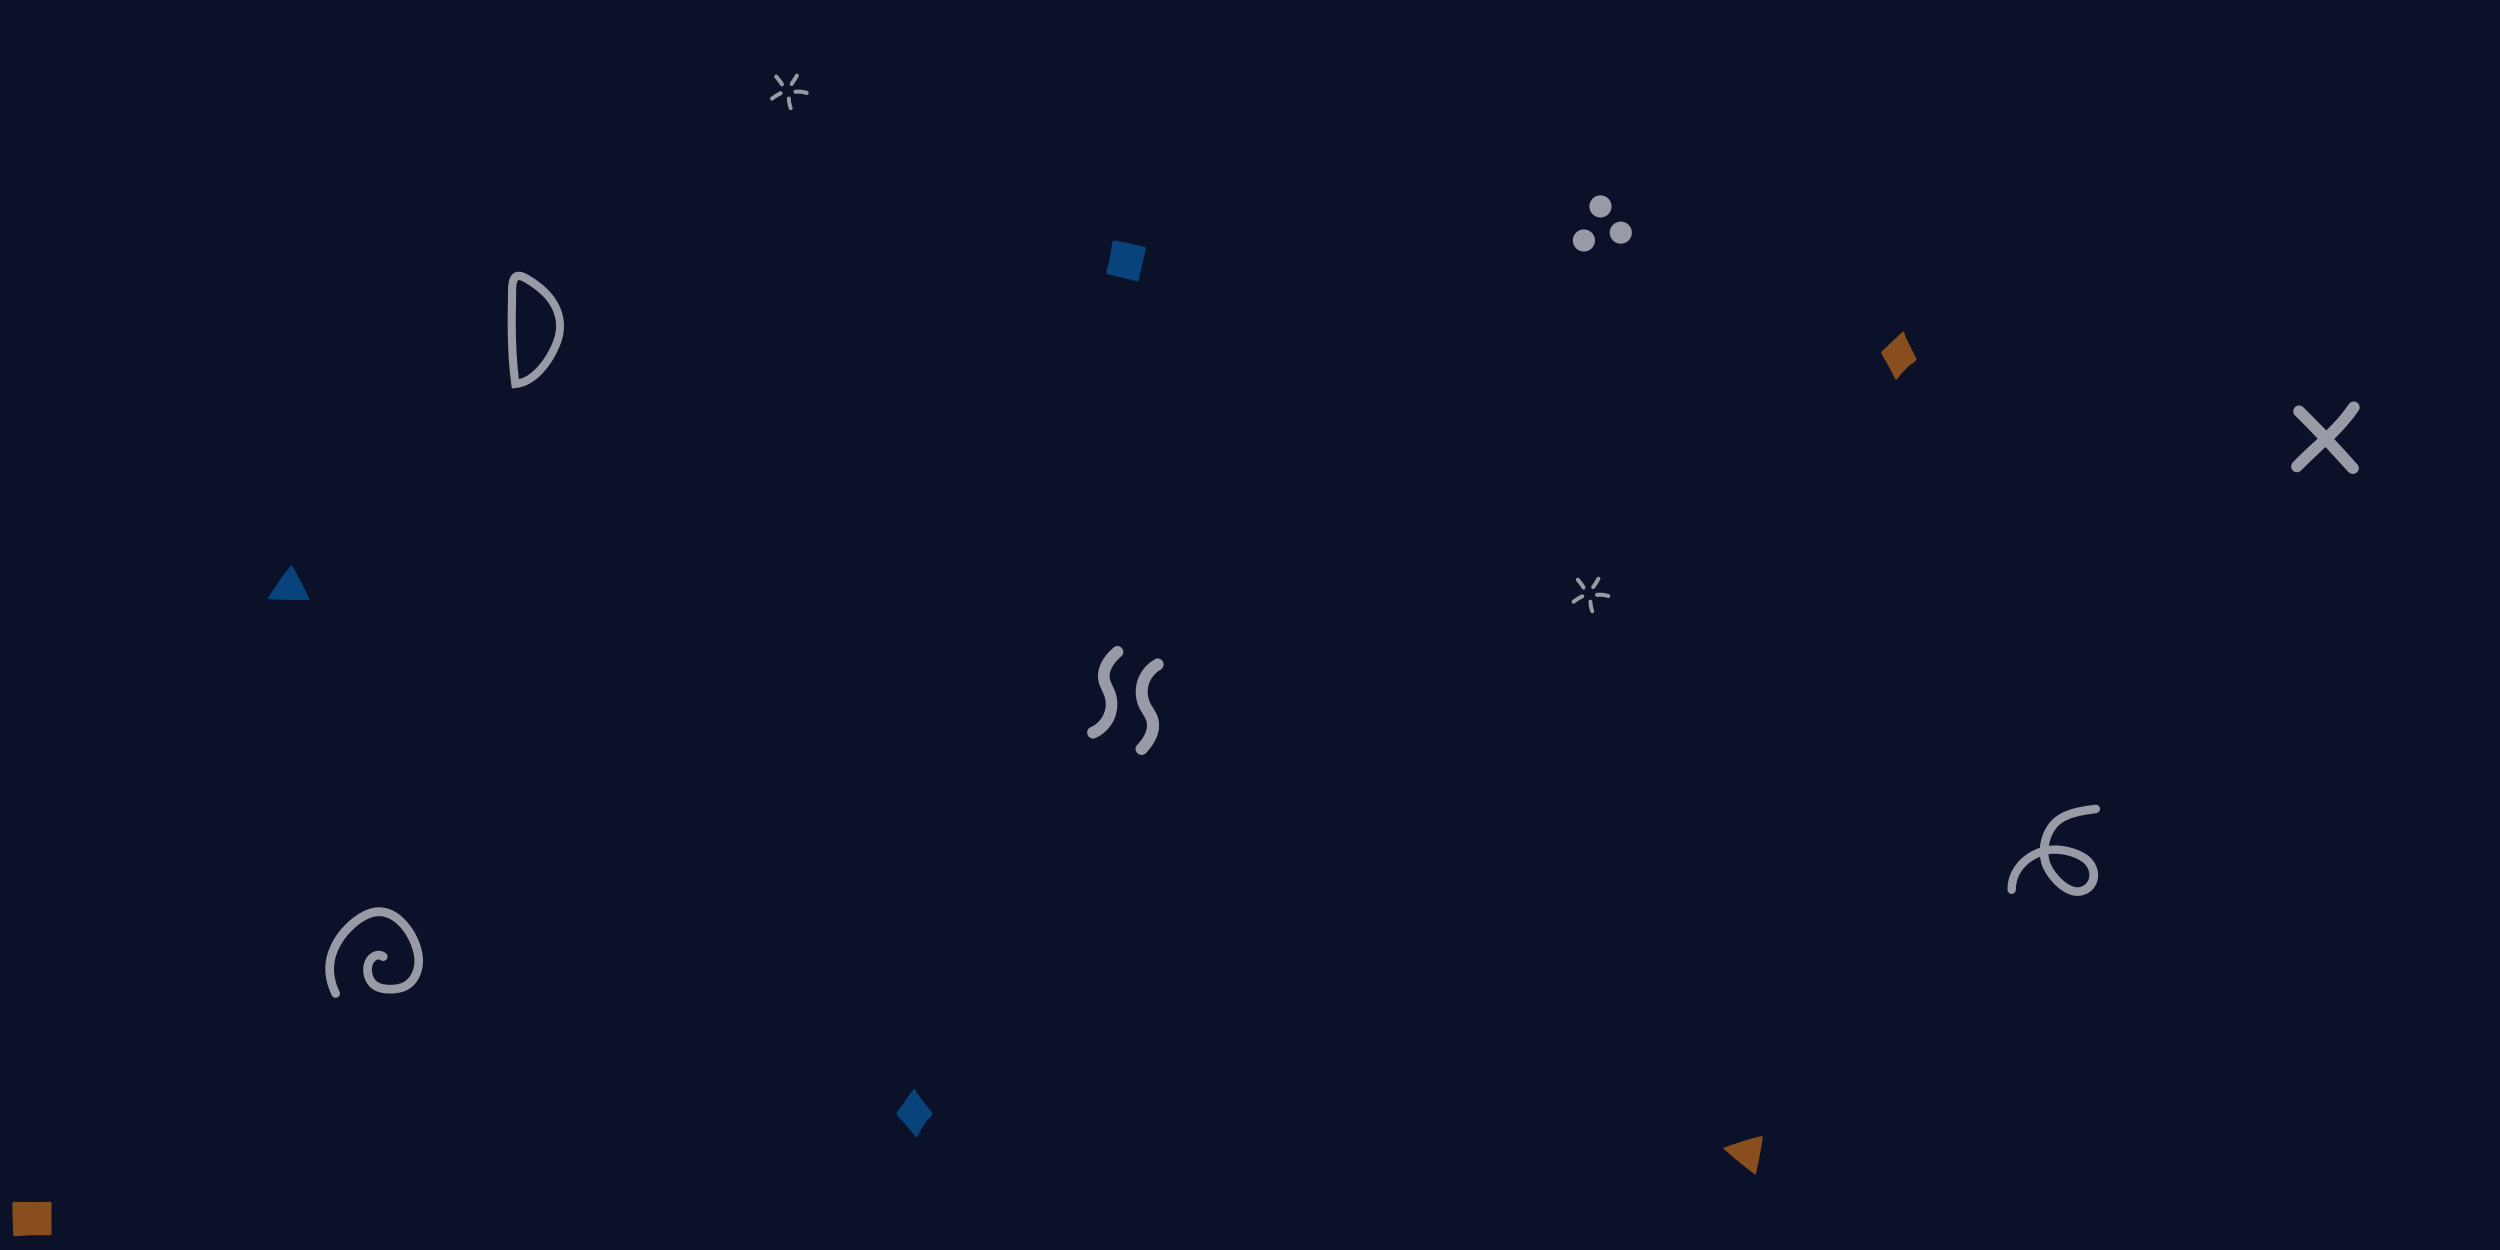
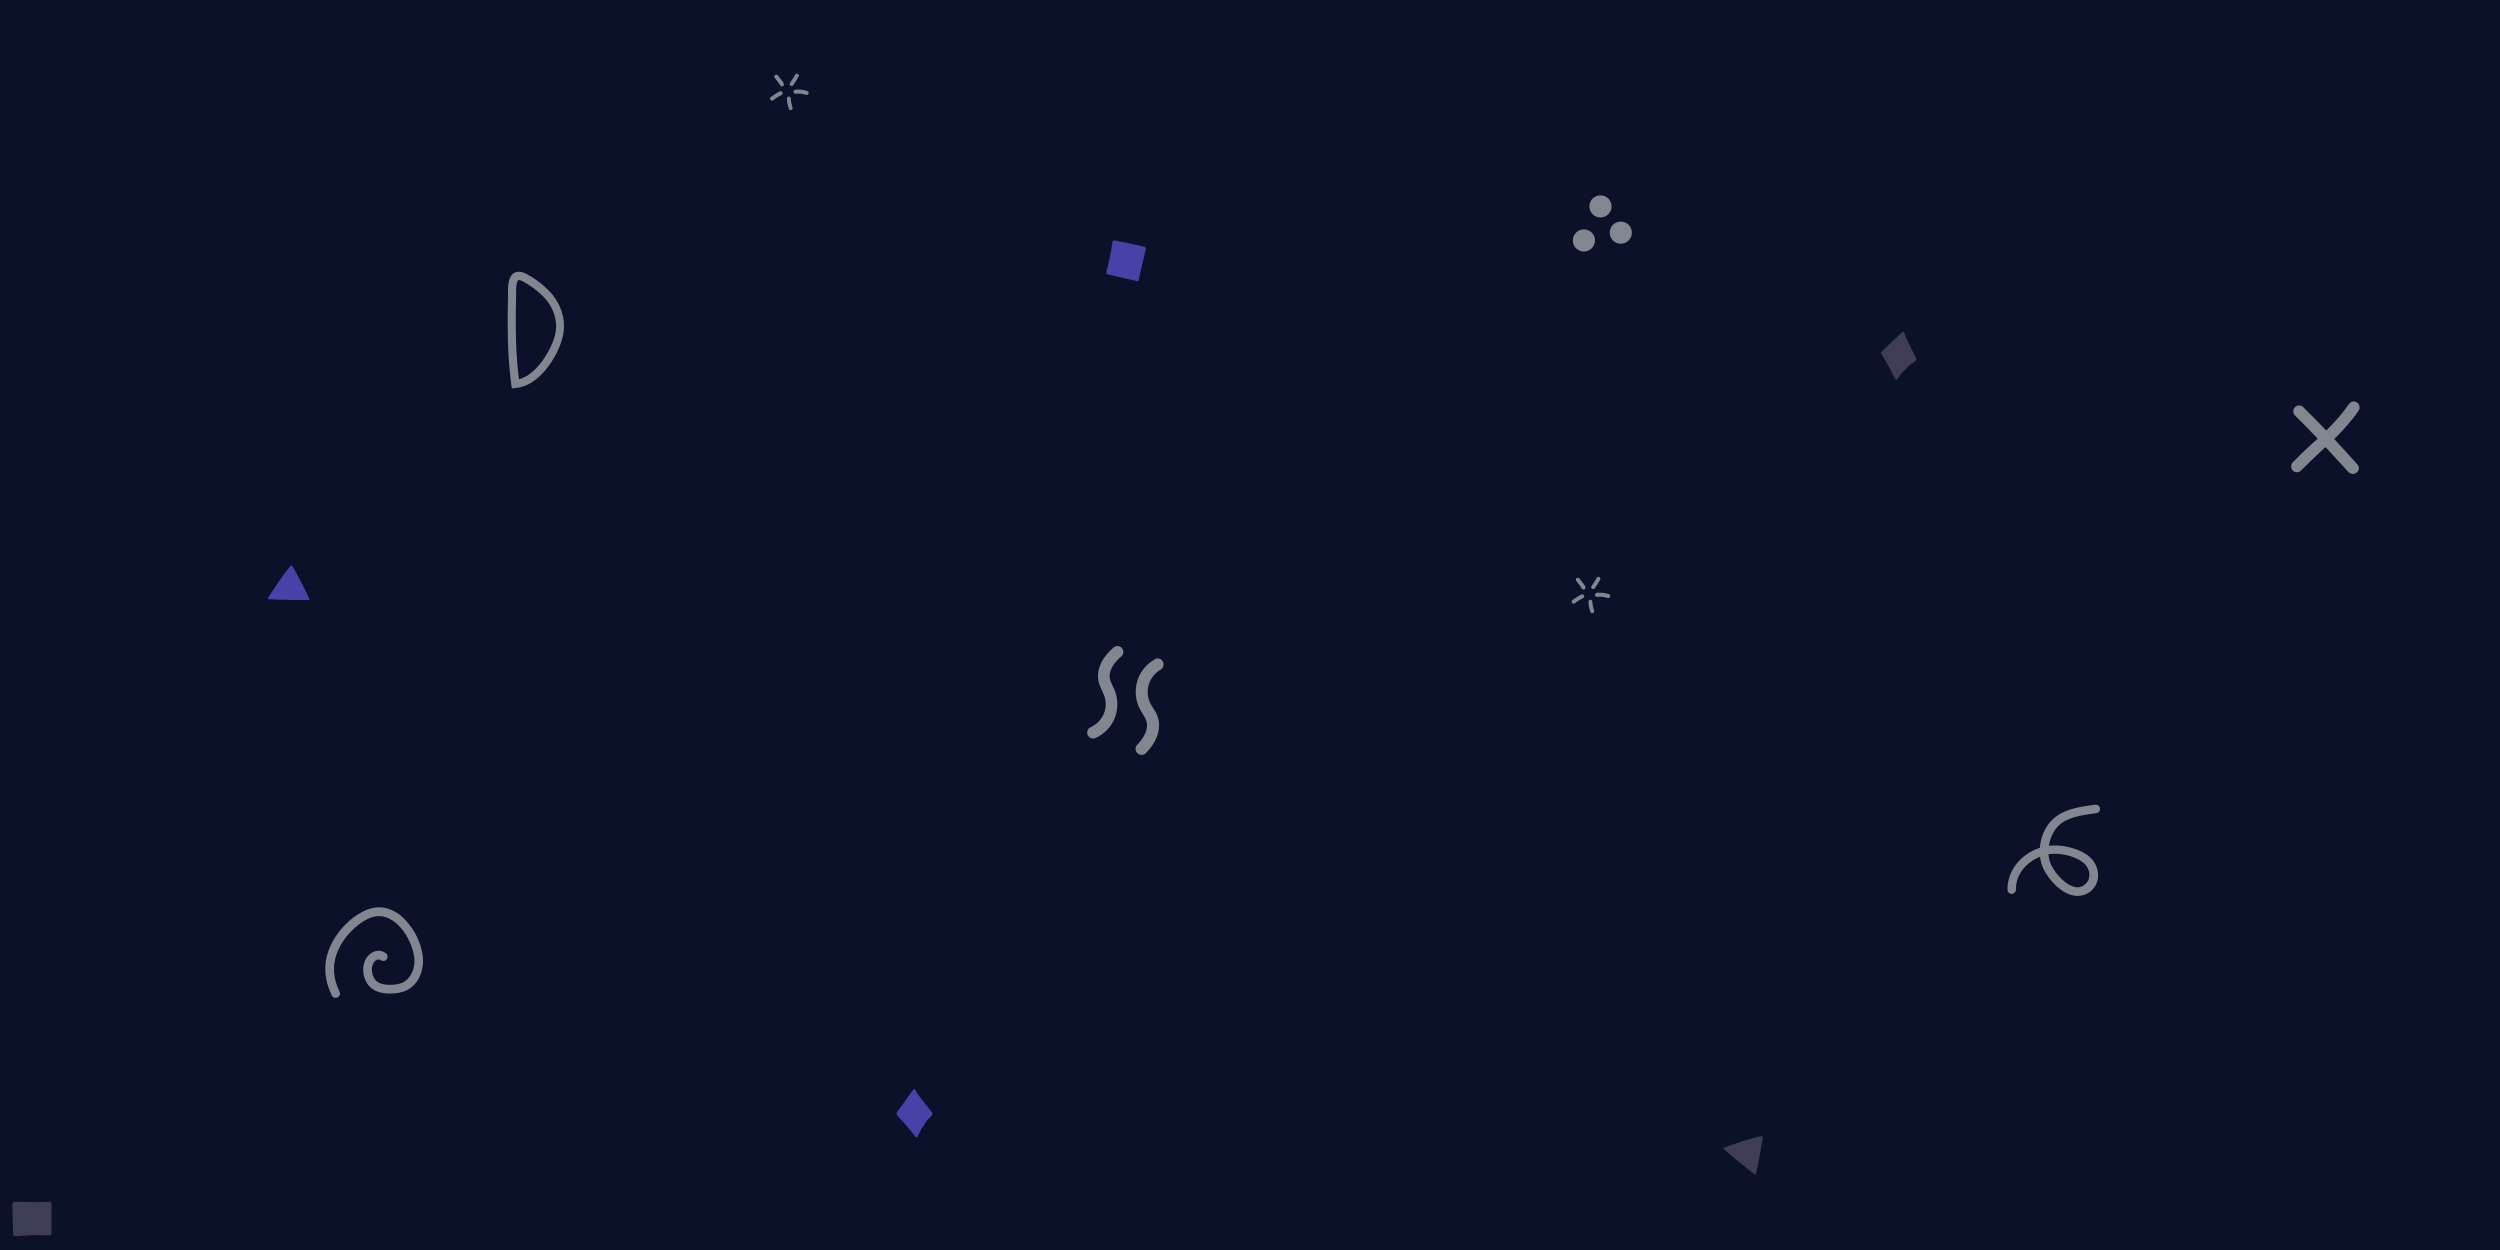
- <svg xmlns="http://www.w3.org/2000/svg" width="1600" height="800" viewBox="0 0 1600 800">
+ <svg xmlns="http://www.w3.org/2000/svg" width="2000" height="1000" viewBox="0 0 1600 800">
  <rect fill="#0A1128" width="1600" height="800" />
-   <path fill="#884E1E" d="M1102.5 734.8c2.5-1.2 24.8-8.6 25.6-7.5.5.7-3.9 23.8-4.6 24.5C1123.3 752.1 1107.5 739.5 1102.5 734.8zM1226.3 229.1c0-.1-4.9-9.4-7-14.2-.1-.3-.3-1.1-.4-1.6-.1-.4-.3-.7-.6-.9-.3-.2-.6-.1-.8.1l-13.1 12.3c0 0 0 0 0 0-.2.2-.3.5-.4.8 0 .3 0 .7.2 1 .1.1 1.4 2.5 2.1 3.6 2.4 3.7 6.5 12.1 6.5 12.2.2.3.4.5.7.6.3 0 .5-.1.7-.3 0 0 1.8-2.5 2.7-3.6 1.5-1.6 3-3.2 4.6-4.7 1.2-1.2 1.6-1.4 2.1-1.6.5-.3 1.1-.5 2.5-1.9C1226.5 230.4 1226.6 229.6 1226.3 229.1zM33 770.3C33 770.3 33 770.3 33 770.3c0-.7-.5-1.2-1.2-1.2-.1 0-.3 0-.4.1-1.6.2-14.3.1-22.2 0-.3 0-.6.1-.9.4-.2.2-.4.5-.4.9 0 .2 0 4.9.1 5.9l.4 13.6c0 .3.2.6.4.9.2.2.5.3.8.3 0 0 .1 0 .1 0 7.3-.7 14.7-.9 22-.6.3 0 .7-.1.9-.3.2-.2.4-.6.4-.9C32.9 783.3 32.9 776.2 33 770.3z" />
-   <path fill="#08437C" d="M171.1 383.4c1.3-2.5 14.3-22 15.6-21.6.8.3 11.5 21.2 11.5 22.1C198.1 384.2 177.9 384 171.1 383.4zM596.4 711.8c-.1-.1-6.7-8.2-9.7-12.5-.2-.3-.5-1-.7-1.5-.2-.4-.4-.7-.7-.8-.3-.1-.6 0-.8.3L574 712c0 0 0 0 0 0-.2.2-.2.5-.2.9 0 .3.2.7.4.9.1.1 1.8 2.2 2.8 3.1 3.1 3.1 8.8 10.5 8.9 10.6.2.3.5.4.8.4.3 0 .5-.2.6-.5 0 0 1.2-2.8 2-4.1 1.1-1.9 2.3-3.7 3.5-5.5.9-1.4 1.3-1.7 1.7-2 .5-.4 1-.7 2.1-2.4C596.9 713.1 596.8 712.3 596.4 711.8zM727.5 179.9C727.5 179.9 727.5 179.9 727.5 179.9c.6.2 1.3-.2 1.4-.8 0-.1 0-.2 0-.4.2-1.4 2.8-12.6 4.5-19.5.1-.3 0-.6-.2-.8-.2-.3-.5-.4-.8-.5-.2 0-4.7-1.1-5.7-1.3l-13.4-2.7c-.3-.1-.7 0-.9.2-.2.2-.4.4-.5.6 0 0 0 .1 0 .1-.8 6.5-2.2 13.1-3.9 19.4-.1.3 0 .6.2.9.2.3.5.4.8.5C714.8 176.9 721.7 178.5 727.5 179.9zM728.5 178.1c-.1-.1-.2-.2-.4-.2C728.3 177.9 728.4 178 728.5 178.1z" />
-   <g fill-opacity="0.58" fill="#FFF">
+   <path fill="#3F3D56" d="M1102.5 734.8c2.5-1.2 24.8-8.6 25.6-7.5.5.7-3.9 23.8-4.6 24.5C1123.3 752.1 1107.5 739.5 1102.5 734.8zM1226.3 229.1c0-.1-4.9-9.4-7-14.2-.1-.3-.3-1.1-.4-1.6-.1-.4-.3-.7-.6-.9-.3-.2-.6-.1-.8.1l-13.1 12.3c0 0 0 0 0 0-.2.2-.3.5-.4.8 0 .3 0 .7.2 1 .1.1 1.4 2.5 2.1 3.6 2.4 3.7 6.5 12.1 6.5 12.2.2.3.4.5.7.6.3 0 .5-.1.7-.3 0 0 1.8-2.5 2.7-3.6 1.5-1.6 3-3.2 4.6-4.7 1.2-1.2 1.6-1.4 2.1-1.6.5-.3 1.1-.5 2.5-1.9C1226.5 230.4 1226.6 229.6 1226.3 229.1zM33 770.3C33 770.3 33 770.3 33 770.3c0-.7-.5-1.2-1.2-1.2-.1 0-.3 0-.4.1-1.6.2-14.3.1-22.2 0-.3 0-.6.1-.9.4-.2.2-.4.5-.4.9 0 .2 0 4.9.1 5.9l.4 13.6c0 .3.2.6.4.9.2.2.5.3.8.3 0 0 .1 0 .1 0 7.3-.7 14.7-.9 22-.6.3 0 .7-.1.9-.3.2-.2.4-.6.4-.9C32.9 783.3 32.9 776.2 33 770.3z" />
+   <path fill="#4741A8" d="M171.1 383.4c1.3-2.5 14.3-22 15.6-21.6.8.3 11.5 21.2 11.5 22.1C198.1 384.2 177.9 384 171.1 383.4zM596.4 711.8c-.1-.1-6.7-8.2-9.7-12.5-.2-.3-.5-1-.7-1.5-.2-.4-.4-.7-.7-.8-.3-.1-.6 0-.8.3L574 712c0 0 0 0 0 0-.2.2-.2.5-.2.9 0 .3.2.7.4.9.1.1 1.8 2.2 2.8 3.1 3.1 3.1 8.8 10.5 8.9 10.6.2.3.5.4.8.4.3 0 .5-.2.6-.5 0 0 1.2-2.8 2-4.1 1.1-1.9 2.3-3.7 3.5-5.5.9-1.4 1.3-1.7 1.7-2 .5-.4 1-.7 2.1-2.4C596.9 713.1 596.8 712.3 596.4 711.8zM727.5 179.9C727.5 179.9 727.5 179.9 727.5 179.9c.6.2 1.3-.2 1.4-.8 0-.1 0-.2 0-.4.2-1.4 2.8-12.6 4.5-19.5.1-.3 0-.6-.2-.8-.2-.3-.5-.4-.8-.5-.2 0-4.7-1.1-5.7-1.3l-13.4-2.7c-.3-.1-.7 0-.9.2-.2.2-.4.4-.5.6 0 0 0 .1 0 .1-.8 6.5-2.2 13.1-3.9 19.4-.1.3 0 .6.2.9.2.3.5.4.8.5C714.8 176.9 721.7 178.5 727.5 179.9zM728.5 178.1c-.1-.1-.2-.2-.4-.2C728.3 177.9 728.4 178 728.5 178.1z" />
+   <g fill-opacity="0.49" fill="#FFF">
    <path d="M699.6 472.7c-1.5 0-2.8-.8-3.5-2.3-.8-1.9 0-4.2 1.9-5 3.7-1.6 6.8-4.7 8.4-8.5 1.6-3.8 1.7-8.1.2-11.9-.3-.9-.8-1.8-1.2-2.8-.8-1.7-1.8-3.7-2.3-5.9-.9-4.1-.2-8.6 2-12.8 1.7-3.1 4.1-6.1 7.6-9.1 1.6-1.4 4-1.2 5.3.4 1.4 1.6 1.2 4-.4 5.3-2.8 2.5-4.7 4.7-5.9 7-1.4 2.6-1.9 5.3-1.3 7.6.3 1.4 1 2.8 1.7 4.3.5 1.1 1 2.2 1.5 3.3 2.1 5.6 2 12-.3 17.6-2.3 5.5-6.8 10.1-12.3 12.5C700.6 472.6 700.1 472.7 699.6 472.7zM740.4 421.4c1.5-.2 3 .5 3.8 1.9 1.1 1.8.4 4.2-1.4 5.3-3.7 2.1-6.4 5.6-7.6 9.5-1.2 4-.8 8.4 1.1 12.1.4.9 1 1.7 1.6 2.7 1 1.7 2.2 3.5 3 5.7 1.4 4 1.2 8.7-.6 13.2-1.4 3.4-3.5 6.6-6.8 10.1-1.5 1.6-3.9 1.7-5.5.2-1.6-1.4-1.7-3.9-.2-5.4 2.6-2.8 4.3-5.3 5.3-7.7 1.1-2.8 1.3-5.6.5-7.9-.5-1.3-1.3-2.7-2.2-4.1-.6-1-1.3-2.1-1.9-3.2-2.8-5.4-3.4-11.9-1.7-17.8 1.8-5.9 5.8-11 11.2-14C739.4 421.6 739.9 421.4 740.4 421.4zM261.3 590.9c5.7 6.8 9 15.7 9.4 22.4.5 7.3-2.4 16.4-10.2 20.4-3 1.5-6.7 2.2-11.2 2.2-7.9-.1-12.9-2.9-15.4-8.4-2.1-4.7-2.3-11.4 1.8-15.9 3.2-3.5 7.8-4.1 11.2-1.6 1.2.9 1.5 2.7.6 3.9-.9 1.2-2.7 1.5-3.9.6-1.8-1.3-3.6.6-3.8.8-2.4 2.6-2.1 7-.8 9.9 1.5 3.4 4.7 5 10.4 5.1 3.6 0 6.4-.5 8.6-1.6 4.7-2.4 7.7-8.6 7.2-15-.5-7.3-5.3-18.2-13-23.9-4.2-3.1-8.5-4.1-12.9-3.1-3.1.7-6.2 2.4-9.7 5-6.6 5.1-11.7 11.8-14.2 19-2.7 7.7-2.1 15.8 1.9 23.9.7 1.4.1 3.1-1.3 3.7-1.4.7-3.1.1-3.7-1.3-4.6-9.4-5.4-19.2-2.2-28.2 2.9-8.2 8.6-15.9 16.1-21.6 4.1-3.1 8-5.1 11.8-6 6-1.4 12 0 17.5 4C257.6 586.9 259.6 588.8 261.3 590.9z" />
    <circle cx="1013.7" cy="153.9" r="7.1" />
    <circle cx="1024.3" cy="132.1" r="7.1" />
    <circle cx="1037.3" cy="148.9" r="7.1" />
    <path d="M1508.7 297.2c-4.8-5.4-9.7-10.8-14.8-16.2 5.6-5.6 11.1-11.5 15.6-18.2 1.2-1.7.7-4.1-1-5.2-1.7-1.2-4.1-.7-5.2 1-4.2 6.2-9.1 11.6-14.5 16.9-4.8-5-9.7-10-14.7-14.9-1.5-1.5-3.9-1.5-5.3 0-1.5 1.5-1.5 3.9 0 5.3 4.9 4.8 9.7 9.8 14.5 14.8-1.1 1.1-2.3 2.2-3.5 3.2-4.1 3.8-8.4 7.8-12.4 12-1.4 1.5-1.4 3.8 0 5.3 0 0 0 0 0 0 1.5 1.4 3.9 1.4 5.3-.1 3.9-4 8.1-7.9 12.1-11.7 1.2-1.1 2.3-2.2 3.5-3.3 4.9 5.3 9.8 10.6 14.6 15.9.1.1.1.1.2.2 1.4 1.4 3.7 1.5 5.2.2C1510 301.2 1510.1 298.8 1508.7 297.2zM327.6 248.6l-.4-2.6c-1.5-11.1-2.2-23.2-2.3-37 0-5.5 0-11.5.2-18.5 0-.7 0-1.5 0-2.3 0-5 0-11.2 3.9-13.5 2.2-1.3 5.1-1 8.5.9 5.7 3.1 13.2 8.7 17.5 14.9 5.5 7.8 7.3 16.9 5 25.7-3.2 12.3-15 31-30 32.1L327.6 248.6zM332.1 179.2c-.2 0-.3 0-.4.1-.1.1-.7.5-1.1 2.7-.3 1.9-.3 4.2-.3 6.3 0 .8 0 1.7 0 2.4-.2 6.9-.2 12.8-.2 18.3.1 12.5.7 23.5 2 33.7 11-2.7 20.4-18.1 23-27.8 1.9-7.2.4-14.8-4.2-21.3l0 0C347 188.1 340 183 335 180.3 333.6 179.5 332.6 179.2 332.1 179.2zM516.3 60.8c-.1 0-.2 0-.4-.1-2.4-.7-4-.9-6.7-.7-.7 0-1.3-.5-1.4-1.2 0-.7.5-1.3 1.2-1.4 3.1-.2 4.9 0 7.6.8.7.2 1.1.9.9 1.6C517.3 60.4 516.8 60.8 516.3 60.8zM506.1 70.5c-.5 0-1-.3-1.2-.8-.8-2.1-1.2-4.3-1.3-6.6 0-.7.5-1.3 1.2-1.3.7 0 1.3.5 1.3 1.2.1 2 .5 3.9 1.1 5.8.2.7-.1 1.4-.8 1.6C506.4 70.5 506.2 70.5 506.1 70.5zM494.1 64.4c-.4 0-.8-.2-1-.5-.4-.6-.3-1.4.2-1.8 1.8-1.4 3.7-2.6 5.8-3.6.6-.3 1.4 0 1.7.6.3.6 0 1.4-.6 1.7-1.9.9-3.7 2-5.3 3.3C494.7 64.3 494.4 64.4 494.1 64.4zM500.5 55.3c-.5 0-.9-.3-1.2-.7-.5-1-1.2-1.9-2.4-3.4-.3-.4-.7-.9-1.1-1.4-.4-.6-.3-1.4.2-1.8.6-.4 1.4-.3 1.8.2.4.5.8 1 1.1 1.4 1.3 1.6 2.1 2.6 2.7 3.9.3.6 0 1.4-.6 1.7C500.9 55.3 500.7 55.3 500.5 55.3zM506.7 55c-.3 0-.5-.1-.8-.2-.6-.4-.7-1.2-.3-1.8 1.2-1.7 2.3-3.4 3.3-5.2.3-.6 1.1-.9 1.7-.5.6.3.9 1.1.5 1.7-1 1.9-2.2 3.8-3.5 5.6C507.4 54.8 507.1 55 506.7 55zM1029.3 382.8c-.1 0-.2 0-.4-.1-2.4-.7-4-.9-6.7-.7-.7 0-1.3-.5-1.4-1.2 0-.7.5-1.3 1.2-1.4 3.1-.2 4.9 0 7.6.8.7.2 1.1.9.9 1.6C1030.3 382.4 1029.8 382.8 1029.3 382.8zM1019.1 392.5c-.5 0-1-.3-1.2-.8-.8-2.1-1.2-4.3-1.3-6.6 0-.7.5-1.3 1.2-1.3.7 0 1.3.5 1.3 1.2.1 2 .5 3.9 1.1 5.8.2.7-.1 1.4-.8 1.6C1019.4 392.5 1019.2 392.5 1019.1 392.5zM1007.1 386.4c-.4 0-.8-.2-1-.5-.4-.6-.3-1.4.2-1.8 1.8-1.4 3.7-2.6 5.8-3.6.6-.3 1.4 0 1.7.6.3.6 0 1.4-.6 1.7-1.9.9-3.7 2-5.3 3.3C1007.7 386.3 1007.4 386.4 1007.1 386.4zM1013.5 377.3c-.5 0-.9-.3-1.2-.7-.5-1-1.2-1.9-2.4-3.4-.3-.4-.7-.9-1.1-1.4-.4-.6-.3-1.4.2-1.8.6-.4 1.4-.3 1.8.2.4.5.8 1 1.1 1.4 1.3 1.6 2.1 2.6 2.7 3.9.3.6 0 1.4-.6 1.7C1013.9 377.3 1013.7 377.3 1013.5 377.3zM1019.7 377c-.3 0-.5-.1-.8-.2-.6-.4-.7-1.2-.3-1.8 1.2-1.7 2.3-3.4 3.3-5.2.3-.6 1.1-.9 1.7-.5.6.3.9 1.1.5 1.7-1 1.9-2.2 3.8-3.5 5.6C1020.4 376.8 1020.1 377 1019.7 377zM1329.7 573.4c-1.4 0-2.9-.2-4.5-.7-8.4-2.7-16.6-12.7-18.7-20-.4-1.4-.7-2.9-.9-4.4-8.1 3.3-15.5 10.6-15.4 21 0 1.5-1.2 2.7-2.7 2.8 0 0 0 0 0 0-1.5 0-2.7-1.2-2.7-2.7-.1-6.7 2.4-12.9 7-18 3.6-4 8.4-7.1 13.7-8.8.5-6.5 3.1-12.9 7.4-17.4 7-7.4 18.2-8.9 27.3-10.1l.7-.1c1.5-.2 2.9.9 3.1 2.3.2 1.5-.9 2.9-2.3 3.1l-.7.1c-8.6 1.2-18.4 2.5-24 8.4-3 3.2-5 7.7-5.7 12.4 7.9-1 17.7 1.3 24.3 5.7 4.3 2.9 7.1 7.8 7.2 12.7.2 4.3-1.7 8.3-5.2 11.1C1335.2 572.4 1332.6 573.4 1329.7 573.4zM1311 546.7c.1 1.5.4 3 .8 4.4 1.7 5.8 8.7 14.2 15.1 16.3 2.8.9 5.1.5 7.2-1.1 2.7-2.1 3.2-4.8 3.1-6.6-.1-3.2-2-6.4-4.8-8.3C1326.7 547.5 1317.7 545.6 1311 546.7z" />
  </g>
</svg>
